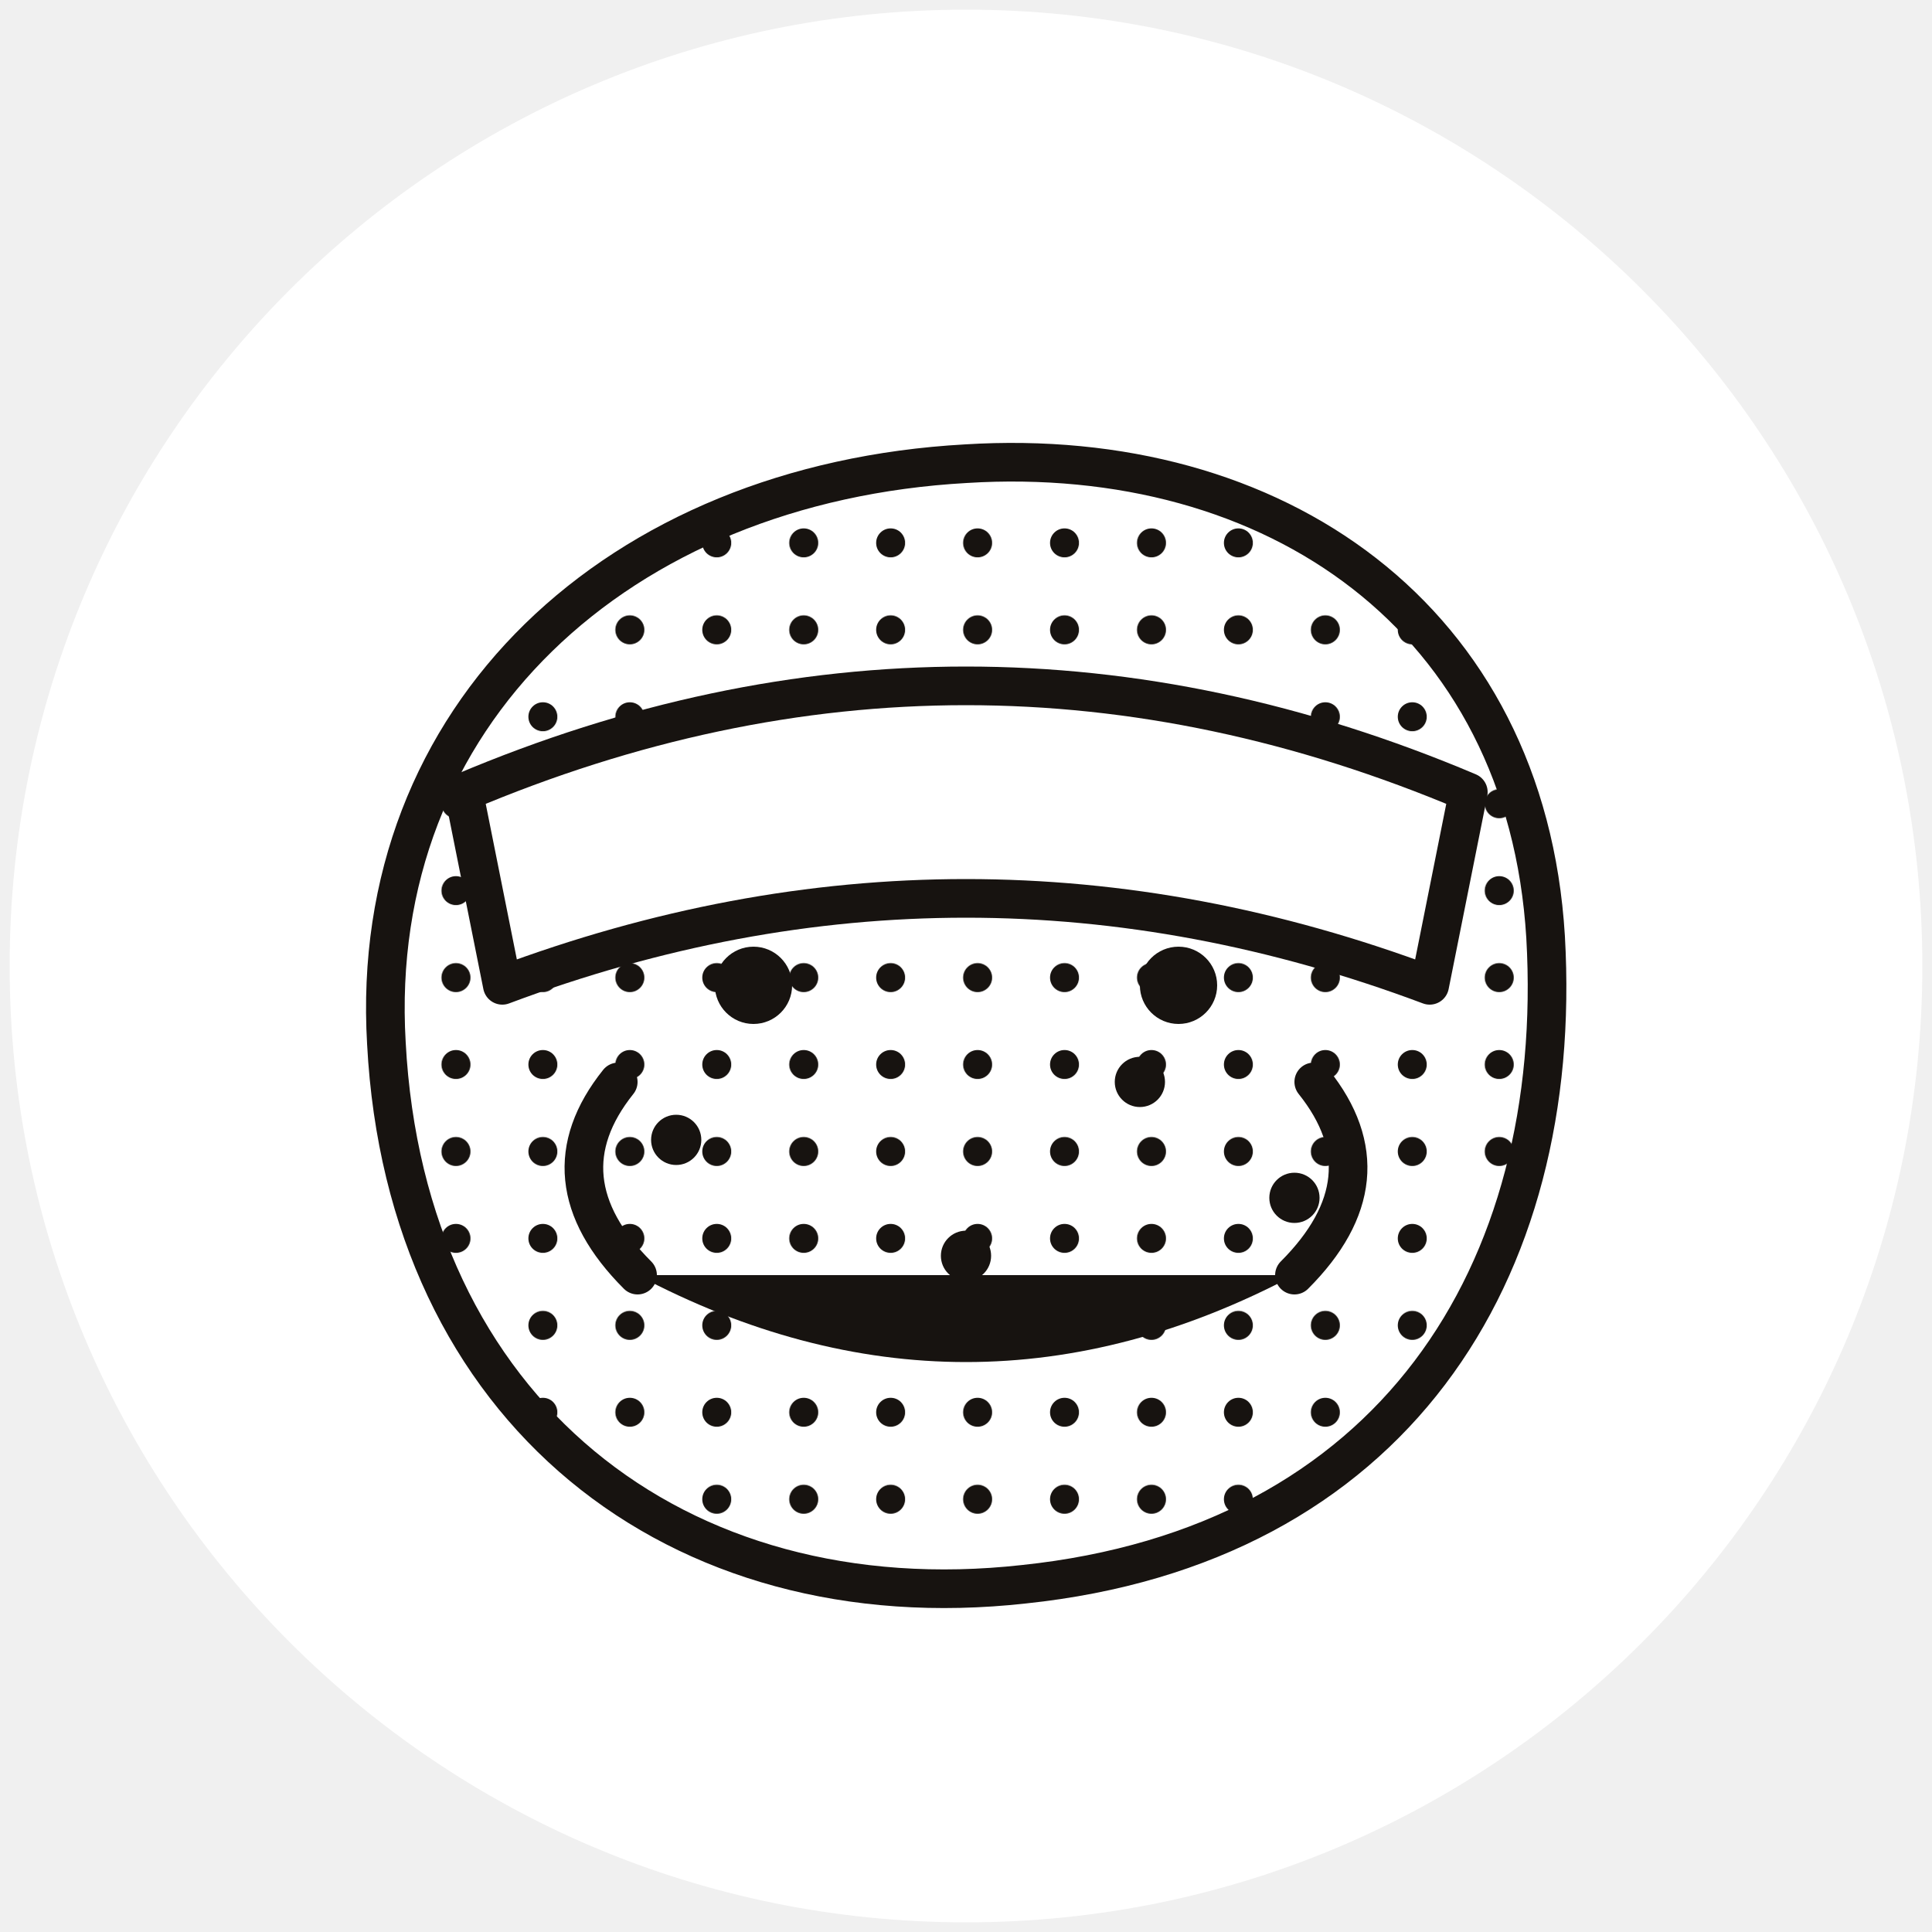
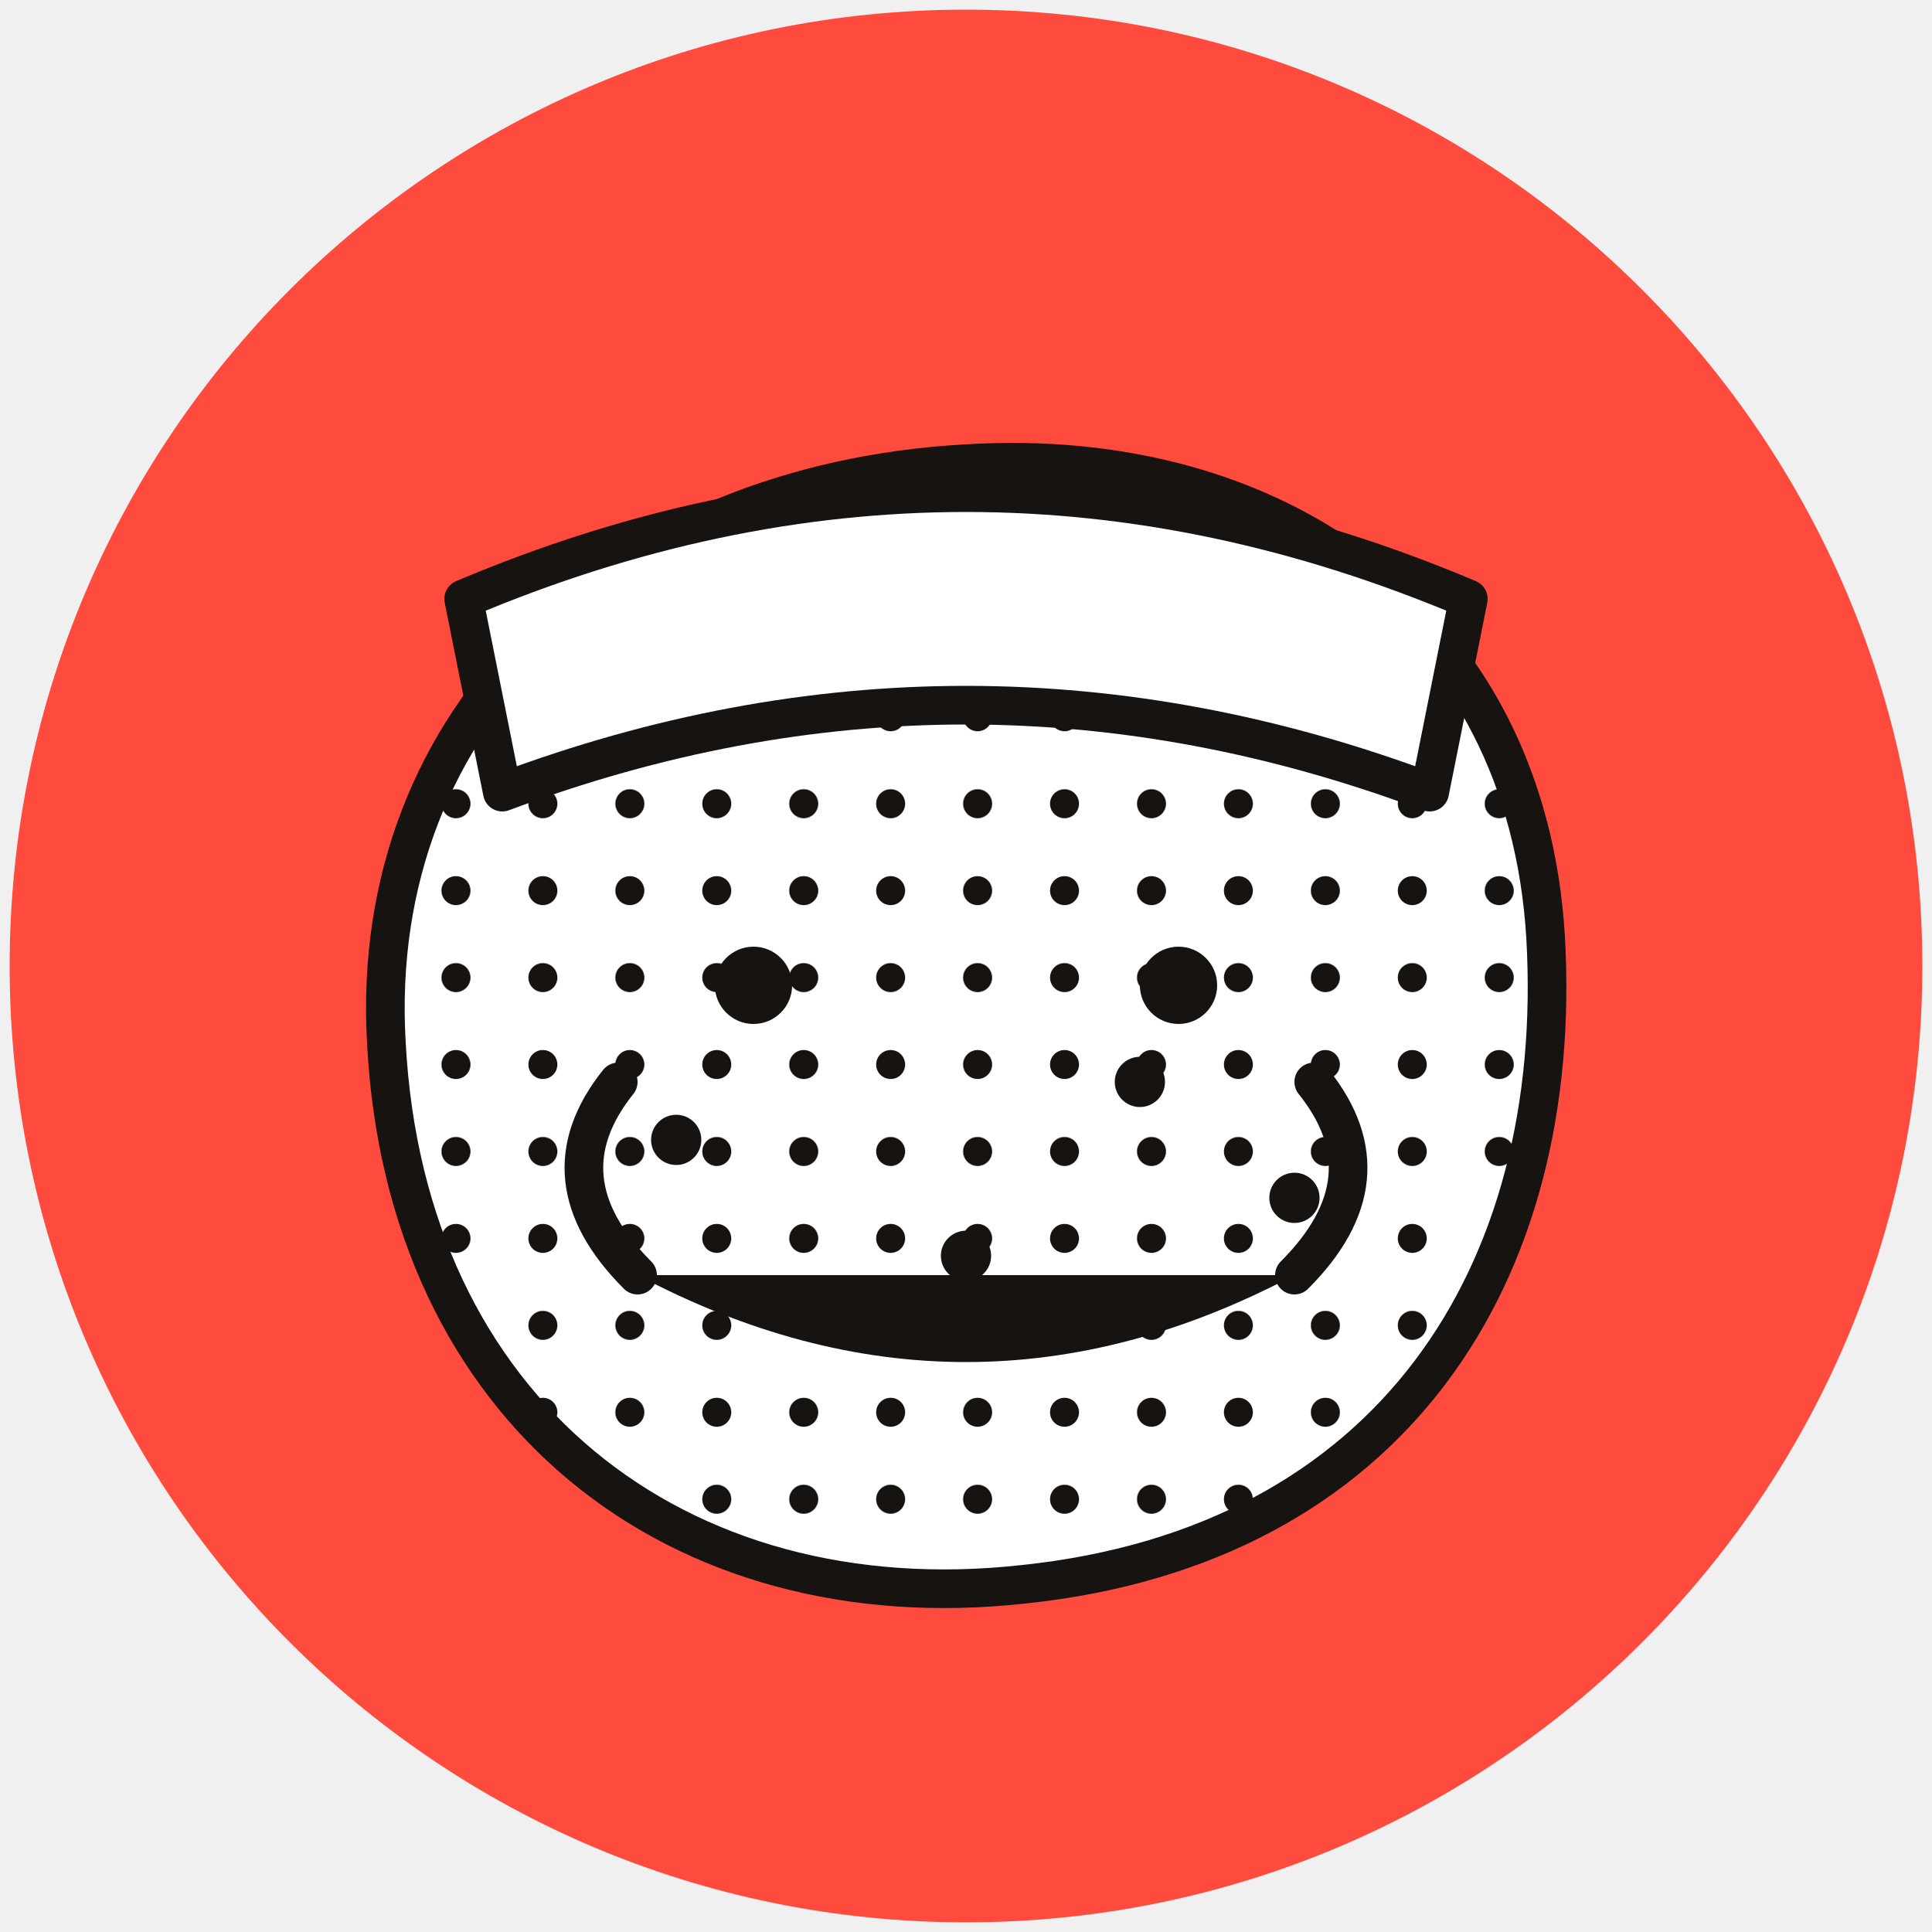
<svg xmlns="http://www.w3.org/2000/svg" viewBox="0 0 200 200">
  <defs>
-     <pattern id="dots" width="9" height="9" patternUnits="userSpaceOnUse">
+     <pattern id="dots-pizzaiolo" width="9" height="9" patternUnits="userSpaceOnUse">
+       <rect width="9" height="9" fill="#FFFFFF" />
      <circle cx="2.2" cy="2.2" r="1.5" fill="#171310" />
    </pattern>
  </defs>
-   <circle cx="100" cy="100" r="99" fill="#FFFFFF" />
+   <circle cx="100" cy="100" r="99" fill="#FF4B3E" />
  <g fill="none" stroke="#171310" stroke-width="4" stroke-linejoin="round" stroke-linecap="round">
-     <path d="M100,48 C132,46 158,64 160,97 C162,132 144,160 106,164 C70,168 42,146 40,108 C38,74 64,50 100,48 Z" fill="url(#dots)" />
-     <path d="M48,82 Q100,60 152,82 L148,102 Q100,84 52,102 Z" fill="#FFFFFF" />
+     <path d="M100,48 C132,46 158,64 160,97 C162,132 144,160 106,164 C70,168 42,146 40,108 C38,74 64,50 100,48 Z" fill="url(#dots-pizzaiolo)" />
+     <path d="M48,62 Q100,40 152,62 L148,82 Q100,64 52,82 Z" fill="#FFFFFF" />
    <circle cx="70" cy="118" r="2.6" fill="#171310" stroke="none" />
    <circle cx="134" cy="124" r="2.6" fill="#171310" stroke="none" />
    <circle cx="100" cy="130" r="2.6" fill="#171310" stroke="none" />
    <circle cx="118" cy="112" r="2.6" fill="#171310" stroke="none" />
    <circle cx="78" cy="102" r="4" fill="#171310" stroke="none" />
    <circle cx="122" cy="102" r="4" fill="#171310" stroke="none" />
    <path d="M66,132 Q100,150 134,132" fill="#171310" stroke="none" />
    <path d="M66,132 Q56,122 64,112" stroke-width="4" />
    <path d="M134,132 Q144,122 136,112" stroke-width="4" />
  </g>
</svg>
